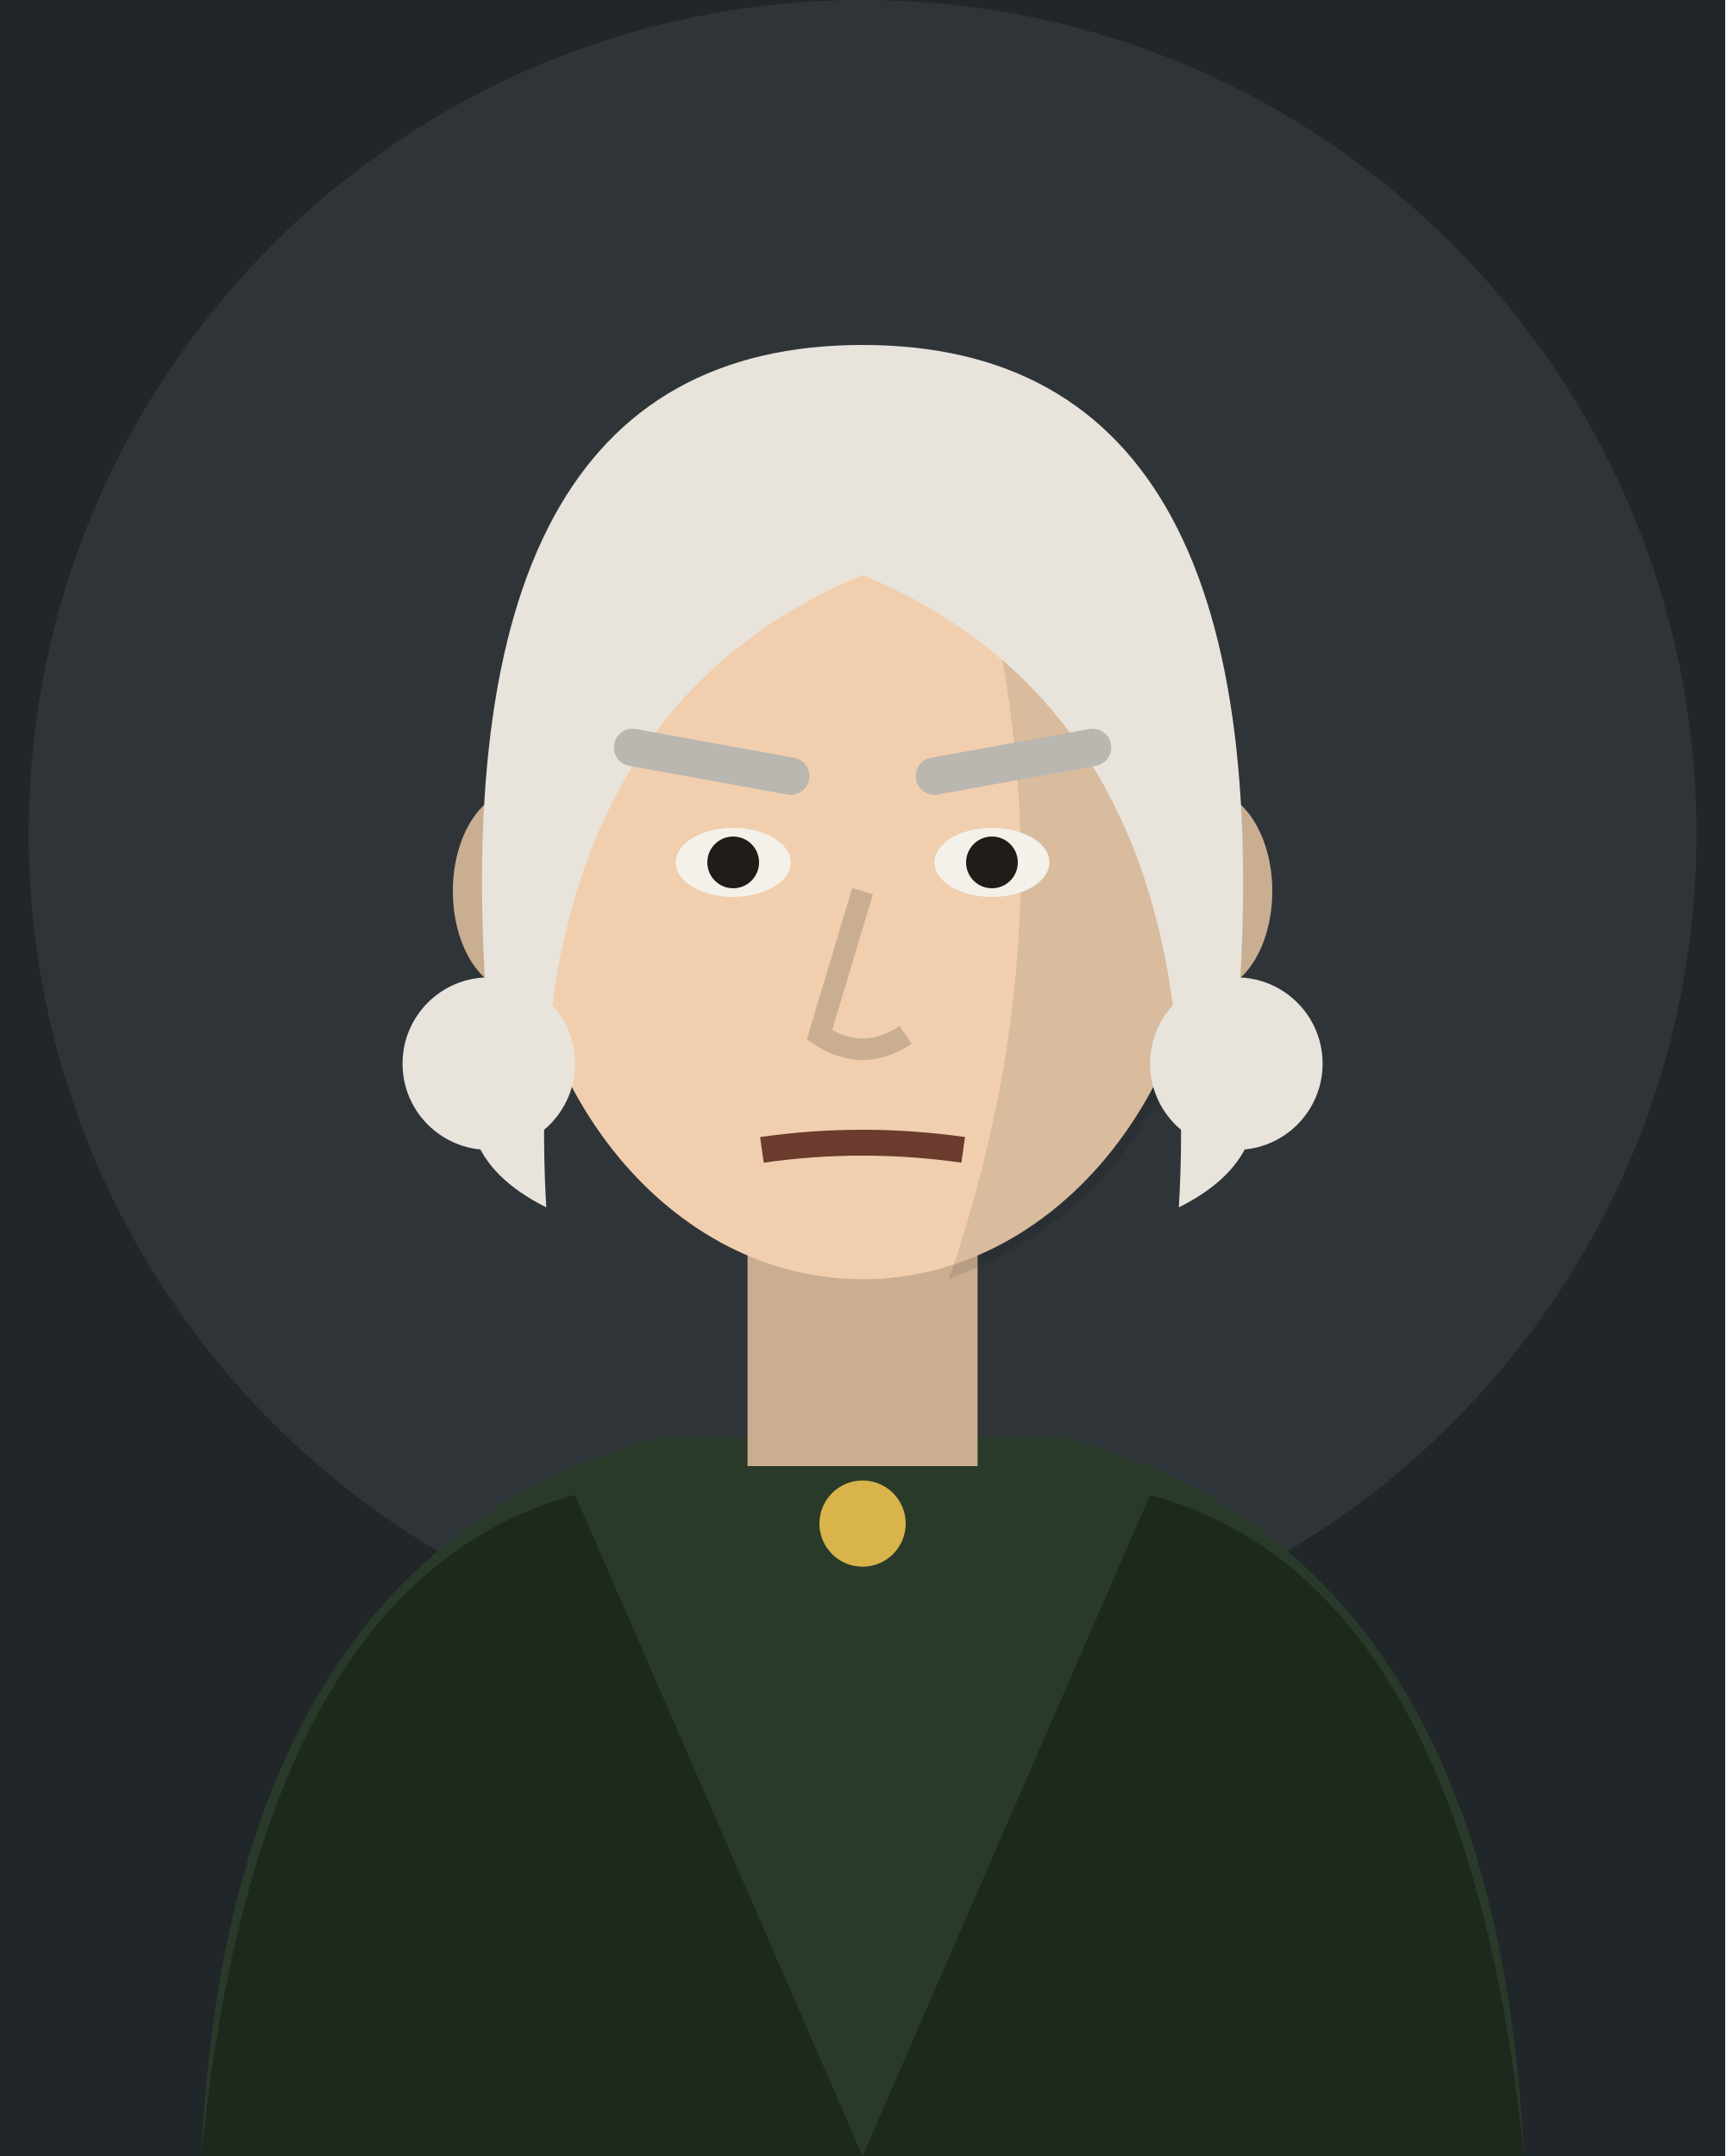
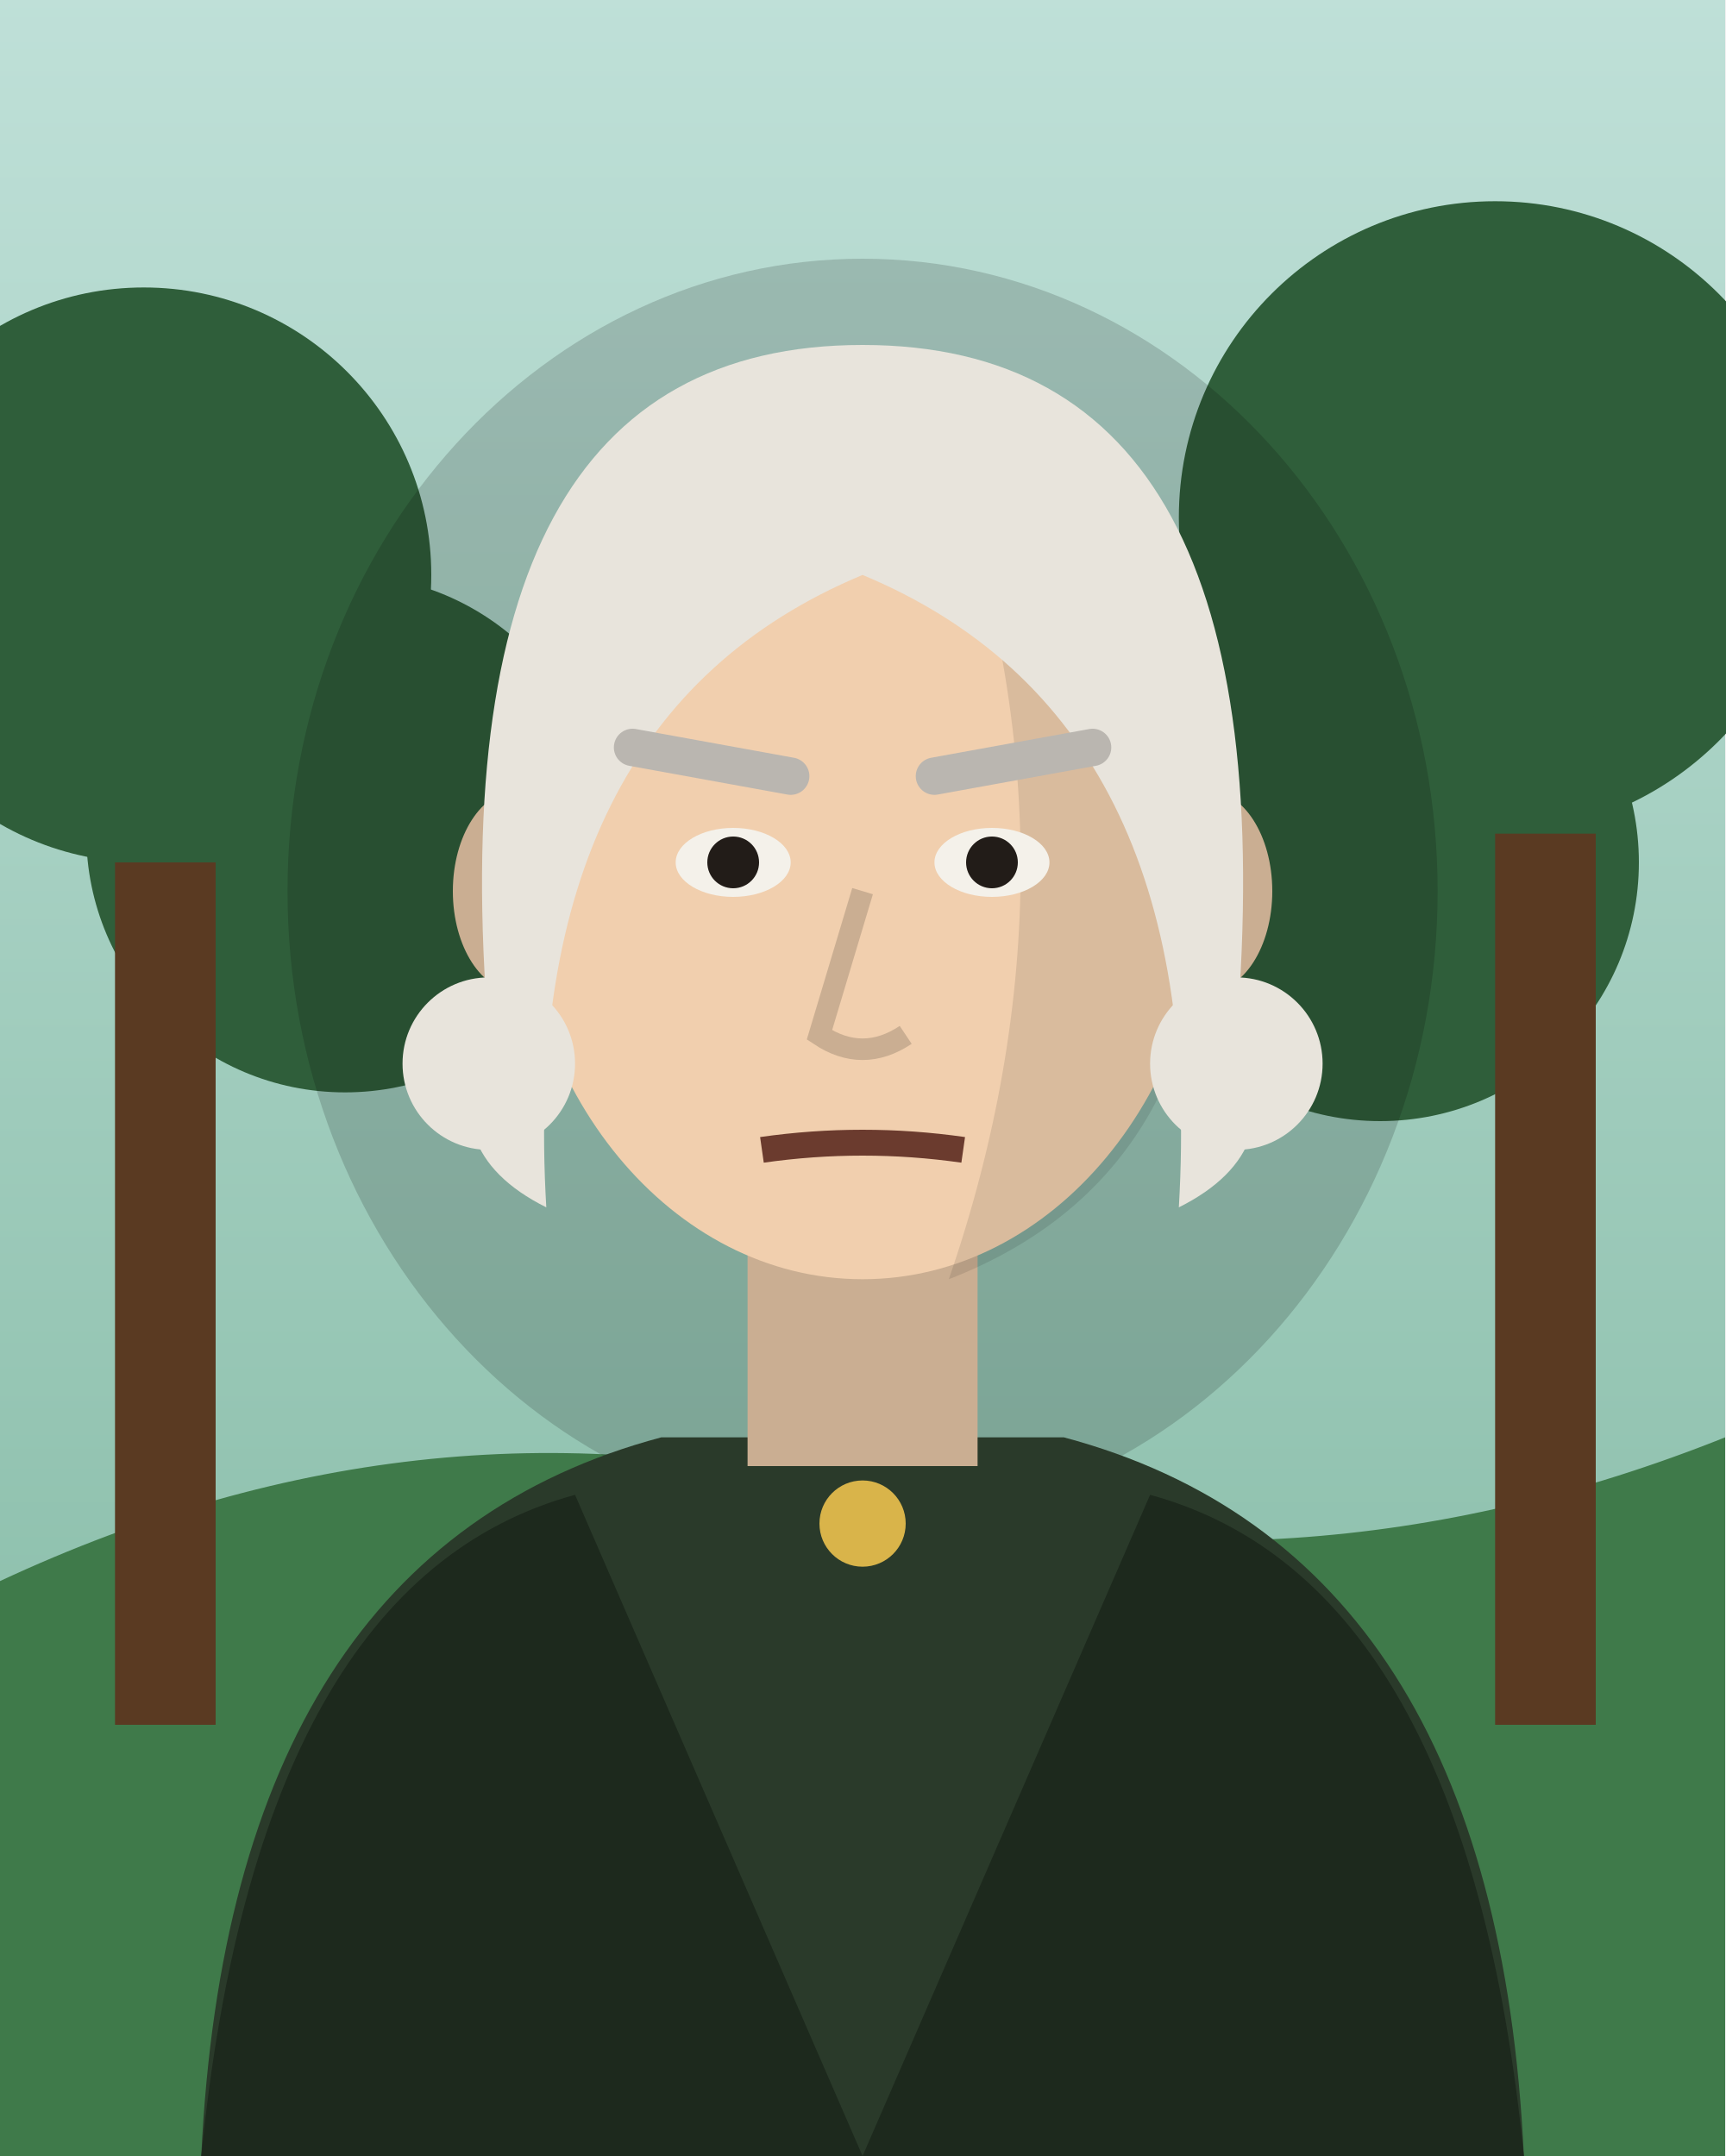
<svg xmlns="http://www.w3.org/2000/svg" viewBox="0 0 120 150" role="img" aria-label="Franz von Walsegg">
  <style>.fx{transform-box:fill-box;transform-origin:center}.tw{animation:tw 3s ease-in-out infinite}.pu{animation:pu 4s ease-in-out infinite}@keyframes tw{50%{opacity:.25}}@keyframes pu{50%{opacity:.55}}@keyframes spin{to{transform:rotate(360deg)}}@media (prefers-reduced-motion:reduce){*{animation:none!important}}</style>
-   <rect width="120" height="150" fill="#20262a" />
-   <circle cx="60" cy="58" r="58" fill="#fff" opacity=".07" />
+   <defs>
+     <linearGradient id="s96" x1="0" y1="0" x2="0" y2="1">
+       <stop offset="0" stop-color="#bfe0d8" />
+       <stop offset="1" stop-color="#7fb7a0" />
+     </linearGradient>
+   </defs>
+   <rect width="120" height="150" fill="url(#s96)" />
+   <path d="M0 110 Q30 96 60 104 T120 100 V150 H0Z" fill="#3f7a4a" />
+   <g fill="#2f5e3a">
+     <circle cx="10" cy="40" r="20" />
+     <circle cx="24" cy="58" r="18" />
+     <circle cx="104" cy="36" r="22" />
+     <circle cx="96" cy="60" r="18" />
+   </g>
+   <rect x="8" y="60" width="7" height="60" fill="#5a3a22" />
+   <rect x="104" y="58" width="7" height="62" fill="#5a3a22" />
+   <g fill="#4d8a5a" opacity=".6">
+     <path d="M40 70 l8 -24 l8 24Z" />
+     <path d="M64 72 l7 -20 l7 20Z" />
+   </g>
+   <ellipse cx="60" cy="62" rx="40" ry="44" fill="#000" opacity=".16" />
  <path d="M14 150 Q16 108 46 100 H74 Q104 108 106 150Z" fill="#2a3a2a" />
  <path d="M14 150 Q18 110 40 104 L60 150Z M106 150 Q102 110 80 104 L60 150Z" fill="#1d291d" />
  <circle cx="60" cy="106" r="3" fill="#d9b44a" />
  <rect x="52" y="86" width="16" height="16" fill="#caae92" />
  <ellipse cx="36" cy="62" rx="4.5" ry="7" fill="#caae92" />
  <ellipse cx="84" cy="62" rx="4.5" ry="7" fill="#caae92" />
  <ellipse cx="60" cy="60" rx="24" ry="29" fill="#f1cfae" />
  <path d="M66 32 Q84 38 84 60 Q84 82 66 89 Q76 60 66 32Z" fill="#000" opacity=".1" />
  <path d="M34 72 Q30 24 60 24 Q90 24 86 72 Q90 80 82 84 Q84 50 60 40 Q36 50 38 84 Q30 80 34 72Z" fill="#e8e4dc" />
  <circle cx="34" cy="74" r="6" fill="#e8e4dc" />
  <circle cx="86" cy="74" r="6" fill="#e8e4dc" />
  <path d="M44 52 L55 54 M65 54 L76 52" stroke="#bab6b0" stroke-width="2.6" stroke-linecap="round" />
  <ellipse cx="51" cy="60" rx="4" ry="2.4" fill="#f4f1ea" />
  <circle cx="51" cy="60" r="1.8" fill="#221c18" />
  <ellipse cx="69" cy="60" rx="4" ry="2.4" fill="#f4f1ea" />
  <circle cx="69" cy="60" r="1.8" fill="#221c18" />
  <path d="M60 62 L57 72 Q60 74 63 72" fill="none" stroke="#caae92" stroke-width="1.5" />
  <path d="M53 80 Q60 79 67 80" stroke="#6b3b2e" stroke-width="1.8" fill="none" />
</svg>
